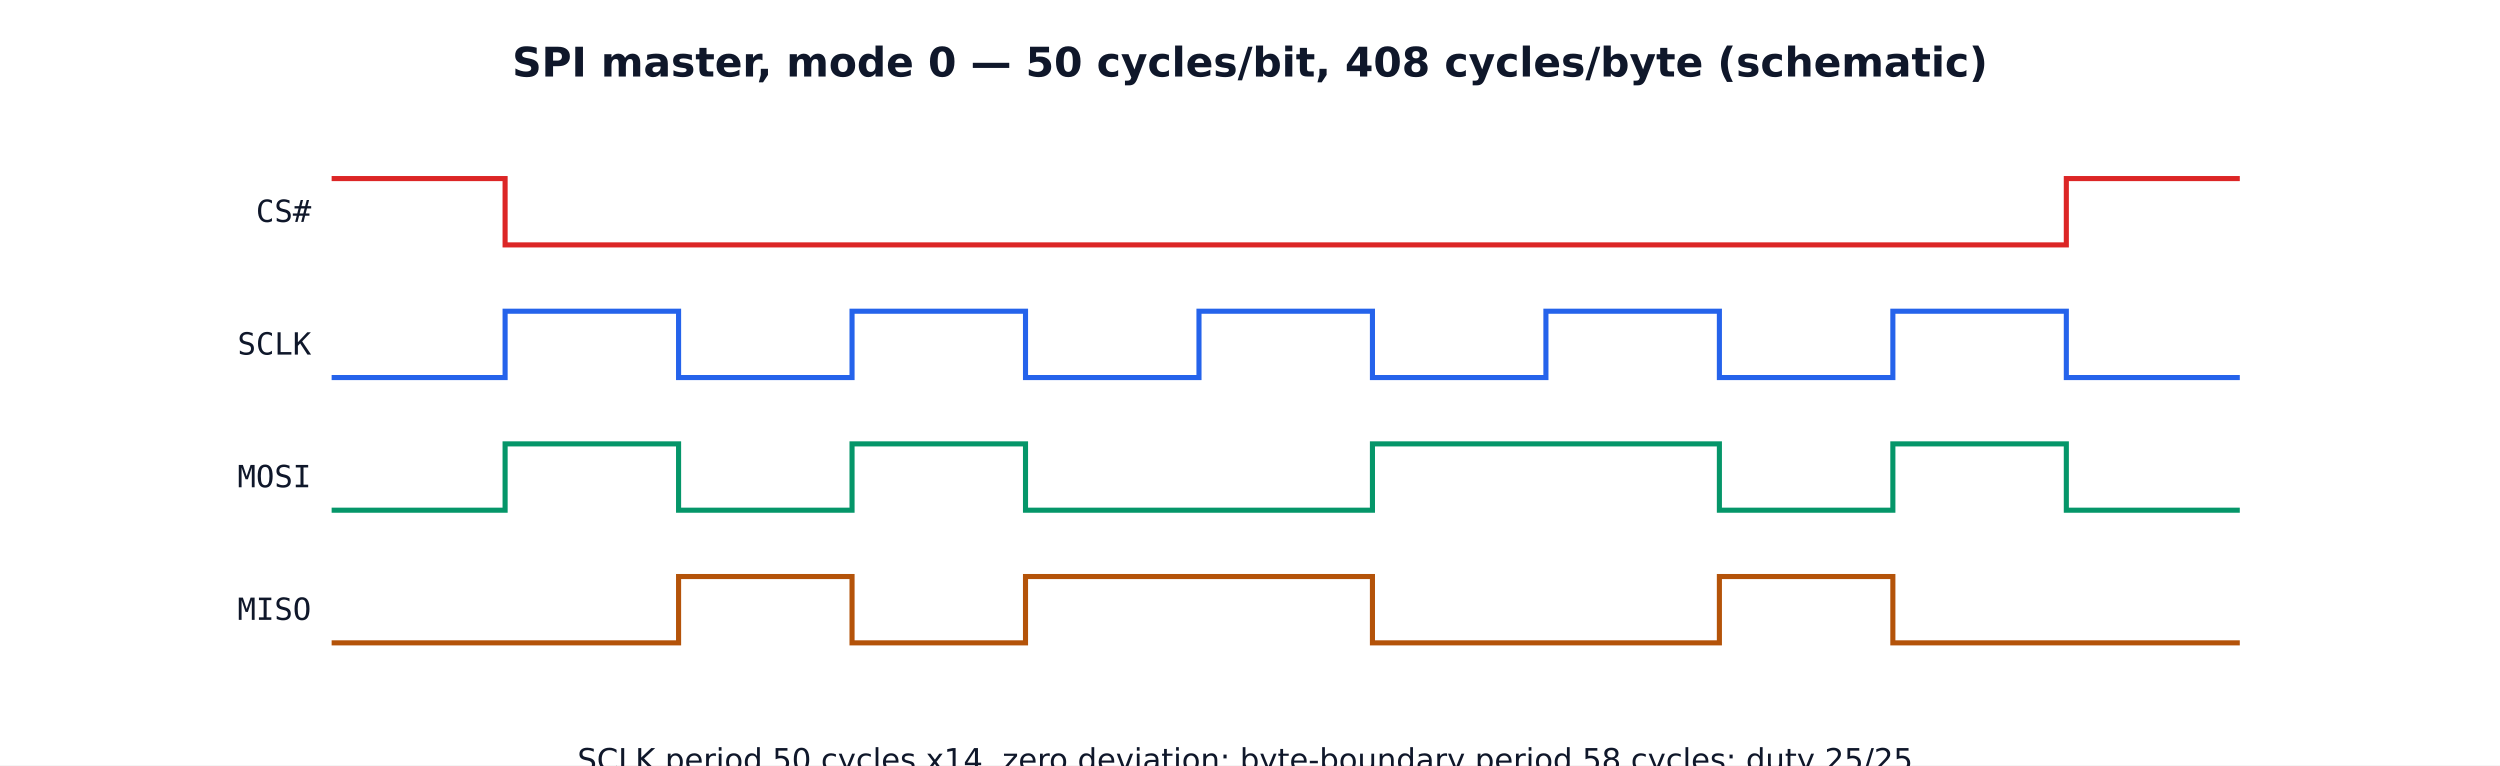
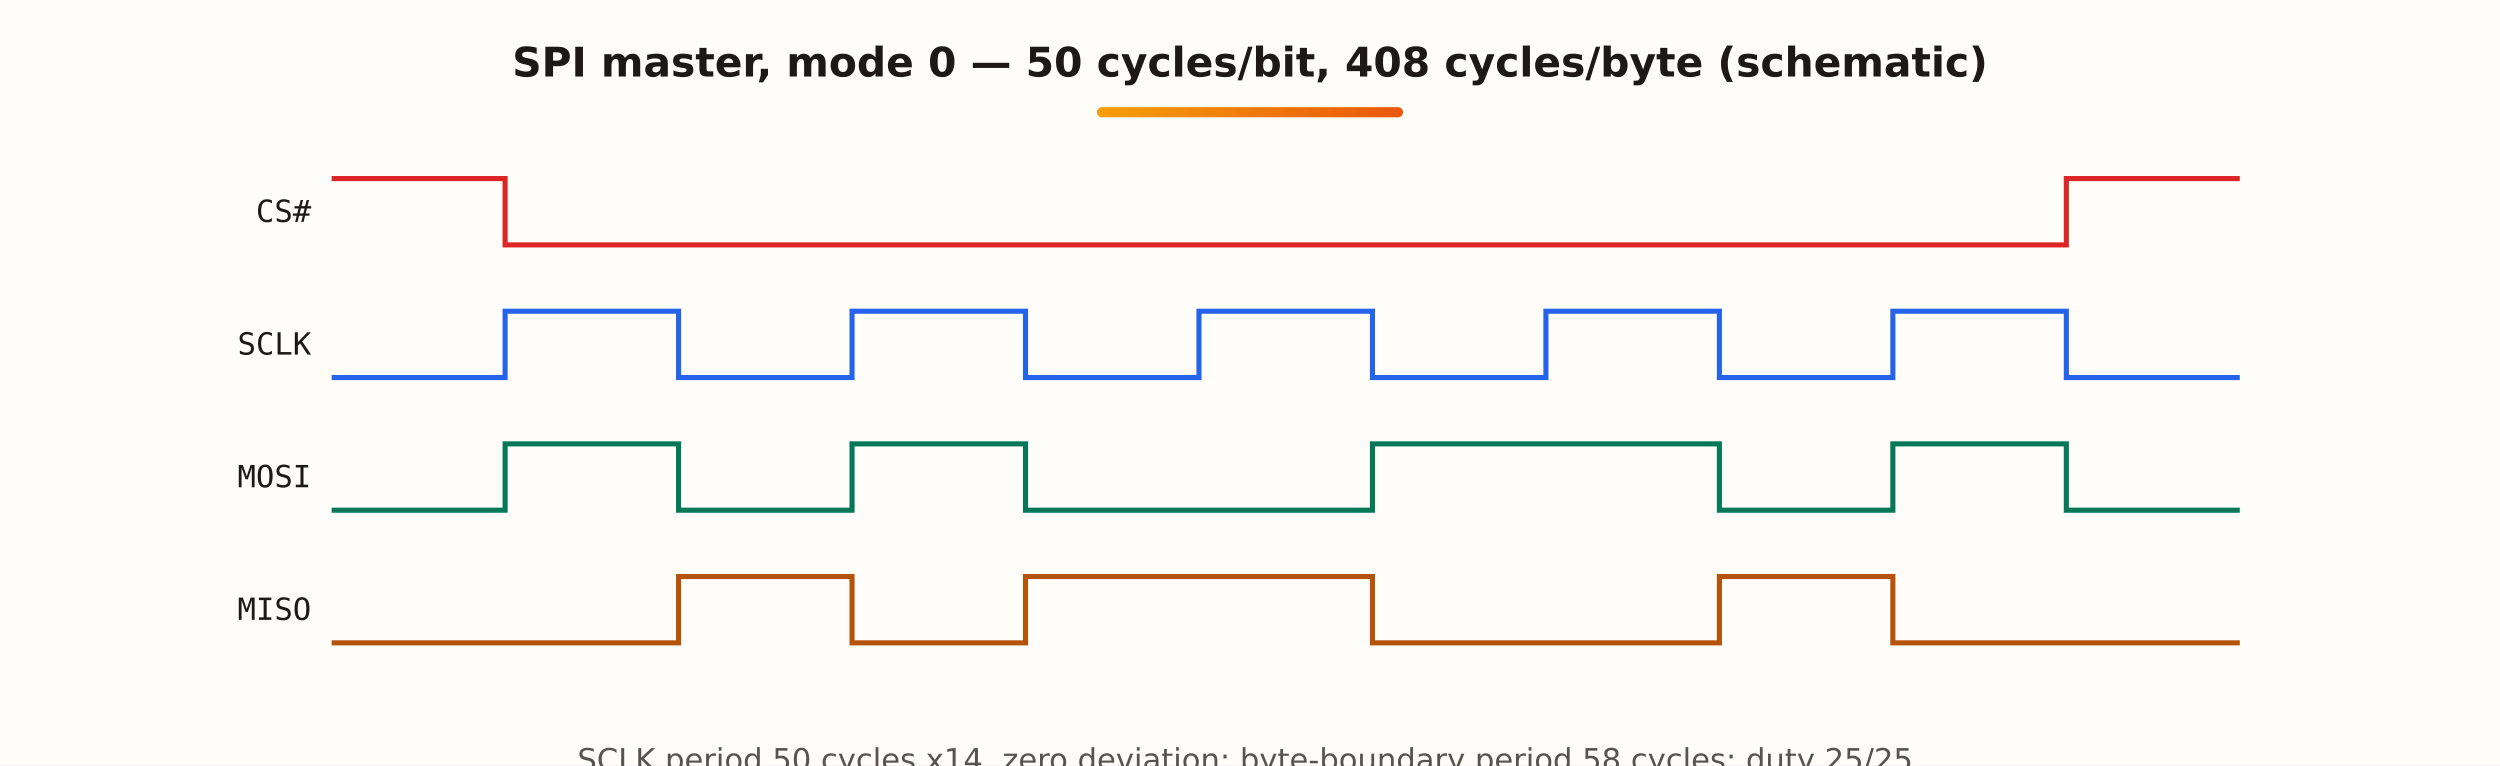
<svg xmlns="http://www.w3.org/2000/svg" width="980" height="300" viewBox="0 0 980 300" font-family="DejaVu Sans, Arial, sans-serif" role="img" aria-label="SPI master, mode 0 — 50 cycles/bit, 408 cycles/byte (schematic)">
-   <rect width="100%" height="100%" fill="#ffffff" />
-   <text x="490" y="30" font-size="16" fill="#0f172a" text-anchor="middle" font-weight="bold">SPI master, mode 0 — 50 cycles/bit, 408 cycles/byte (schematic)</text>
-   <text x="122" y="87" font-size="12" fill="#0f172a" text-anchor="end" font-weight="normal" font-family="DejaVu Sans Mono, monospace">CS#</text>
+   <defs>
+     <linearGradient id="gradCopper" x1="0" y1="0" x2="1" y2="0">
+       <stop offset="0%" stop-color="#f59e0b" />
+       <stop offset="100%" stop-color="#ea580c" />
+     </linearGradient>
+   </defs>
+   <rect width="100%" height="100%" fill="#fffdf9" />
+   <text x="490" y="30" font-size="16" fill="#1c1917" text-anchor="middle" font-weight="bold">SPI master, mode 0 — 50 cycles/bit, 408 cycles/byte (schematic)</text>
+   <rect x="430" y="42" width="120" height="4" rx="2" fill="url(#gradCopper)" />
+   <text x="122" y="87" font-size="12" fill="#1c1917" text-anchor="end" font-weight="normal" font-family="DejaVu Sans Mono, monospace">CS#</text>
  <polyline points="130,70 198,70 198,96 810,96 810,70 878,70" fill="none" stroke="#dc2626" stroke-width="2" />
-   <text x="122" y="139" font-size="12" fill="#0f172a" text-anchor="end" font-weight="normal" font-family="DejaVu Sans Mono, monospace">SCLK</text>
+   <text x="122" y="139" font-size="12" fill="#1c1917" text-anchor="end" font-weight="normal" font-family="DejaVu Sans Mono, monospace">SCLK</text>
  <polyline points="130,148 198,148 198,122 266,122 266,148 334,148 334,122 402,122 402,148 470,148 470,122 538,122 538,148 606,148 606,122 674,122 674,148 742,148 742,122 810,122 810,148 878,148" fill="none" stroke="#2563eb" stroke-width="2" />
-   <text x="122" y="191" font-size="12" fill="#0f172a" text-anchor="end" font-weight="normal" font-family="DejaVu Sans Mono, monospace">MOSI</text>
-   <polyline points="130,200 198,200 198,174 266,174 266,200 334,200 334,174 402,174 402,200 538,200 538,174 674,174 674,200 742,200 742,174 810,174 810,200 878,200" fill="none" stroke="#059669" stroke-width="2" />
-   <text x="122" y="243" font-size="12" fill="#0f172a" text-anchor="end" font-weight="normal" font-family="DejaVu Sans Mono, monospace">MISO</text>
+   <text x="122" y="191" font-size="12" fill="#1c1917" text-anchor="end" font-weight="normal" font-family="DejaVu Sans Mono, monospace">MOSI</text>
+   <polyline points="130,200 198,200 198,174 266,174 266,200 334,200 334,174 402,174 402,200 538,200 538,174 674,174 674,200 742,200 742,174 810,174 810,200 878,200" fill="none" stroke="#047857" stroke-width="2" />
+   <text x="122" y="243" font-size="12" fill="#1c1917" text-anchor="end" font-weight="normal" font-family="DejaVu Sans Mono, monospace">MISO</text>
  <polyline points="130,252 266,252 266,226 334,226 334,252 402,252 402,226 538,226 538,252 674,252 674,226 742,226 742,252 878,252" fill="none" stroke="#b45309" stroke-width="2" />
-   <text x="490" y="302" font-size="12" fill="#0f172a" text-anchor="middle" font-weight="normal">SCLK period 50 cycles x14, zero deviation; byte-boundary period 58 cycles; duty 25/25.</text>
-   <text x="490" y="324" font-size="12" fill="#0f172a" text-anchor="middle" font-weight="normal">Loopback demo: MOSI 0xA5 -&gt; MISO 0x5A, 0x3C -&gt; 0xC3. CS# brackets SCLK. N=0: 3-cycle pulse, no SCLK.</text>
+   <text x="490" y="302" font-size="12" fill="#57534e" text-anchor="middle" font-weight="normal">SCLK period 50 cycles x14, zero deviation; byte-boundary period 58 cycles; duty 25/25.</text>
+   <text x="490" y="324" font-size="12" fill="#57534e" text-anchor="middle" font-weight="normal">Loopback demo: MOSI 0xA5 -&gt; MISO 0x5A, 0x3C -&gt; 0xC3. CS# brackets SCLK. N=0: 3-cycle pulse, no SCLK.</text>
</svg>
